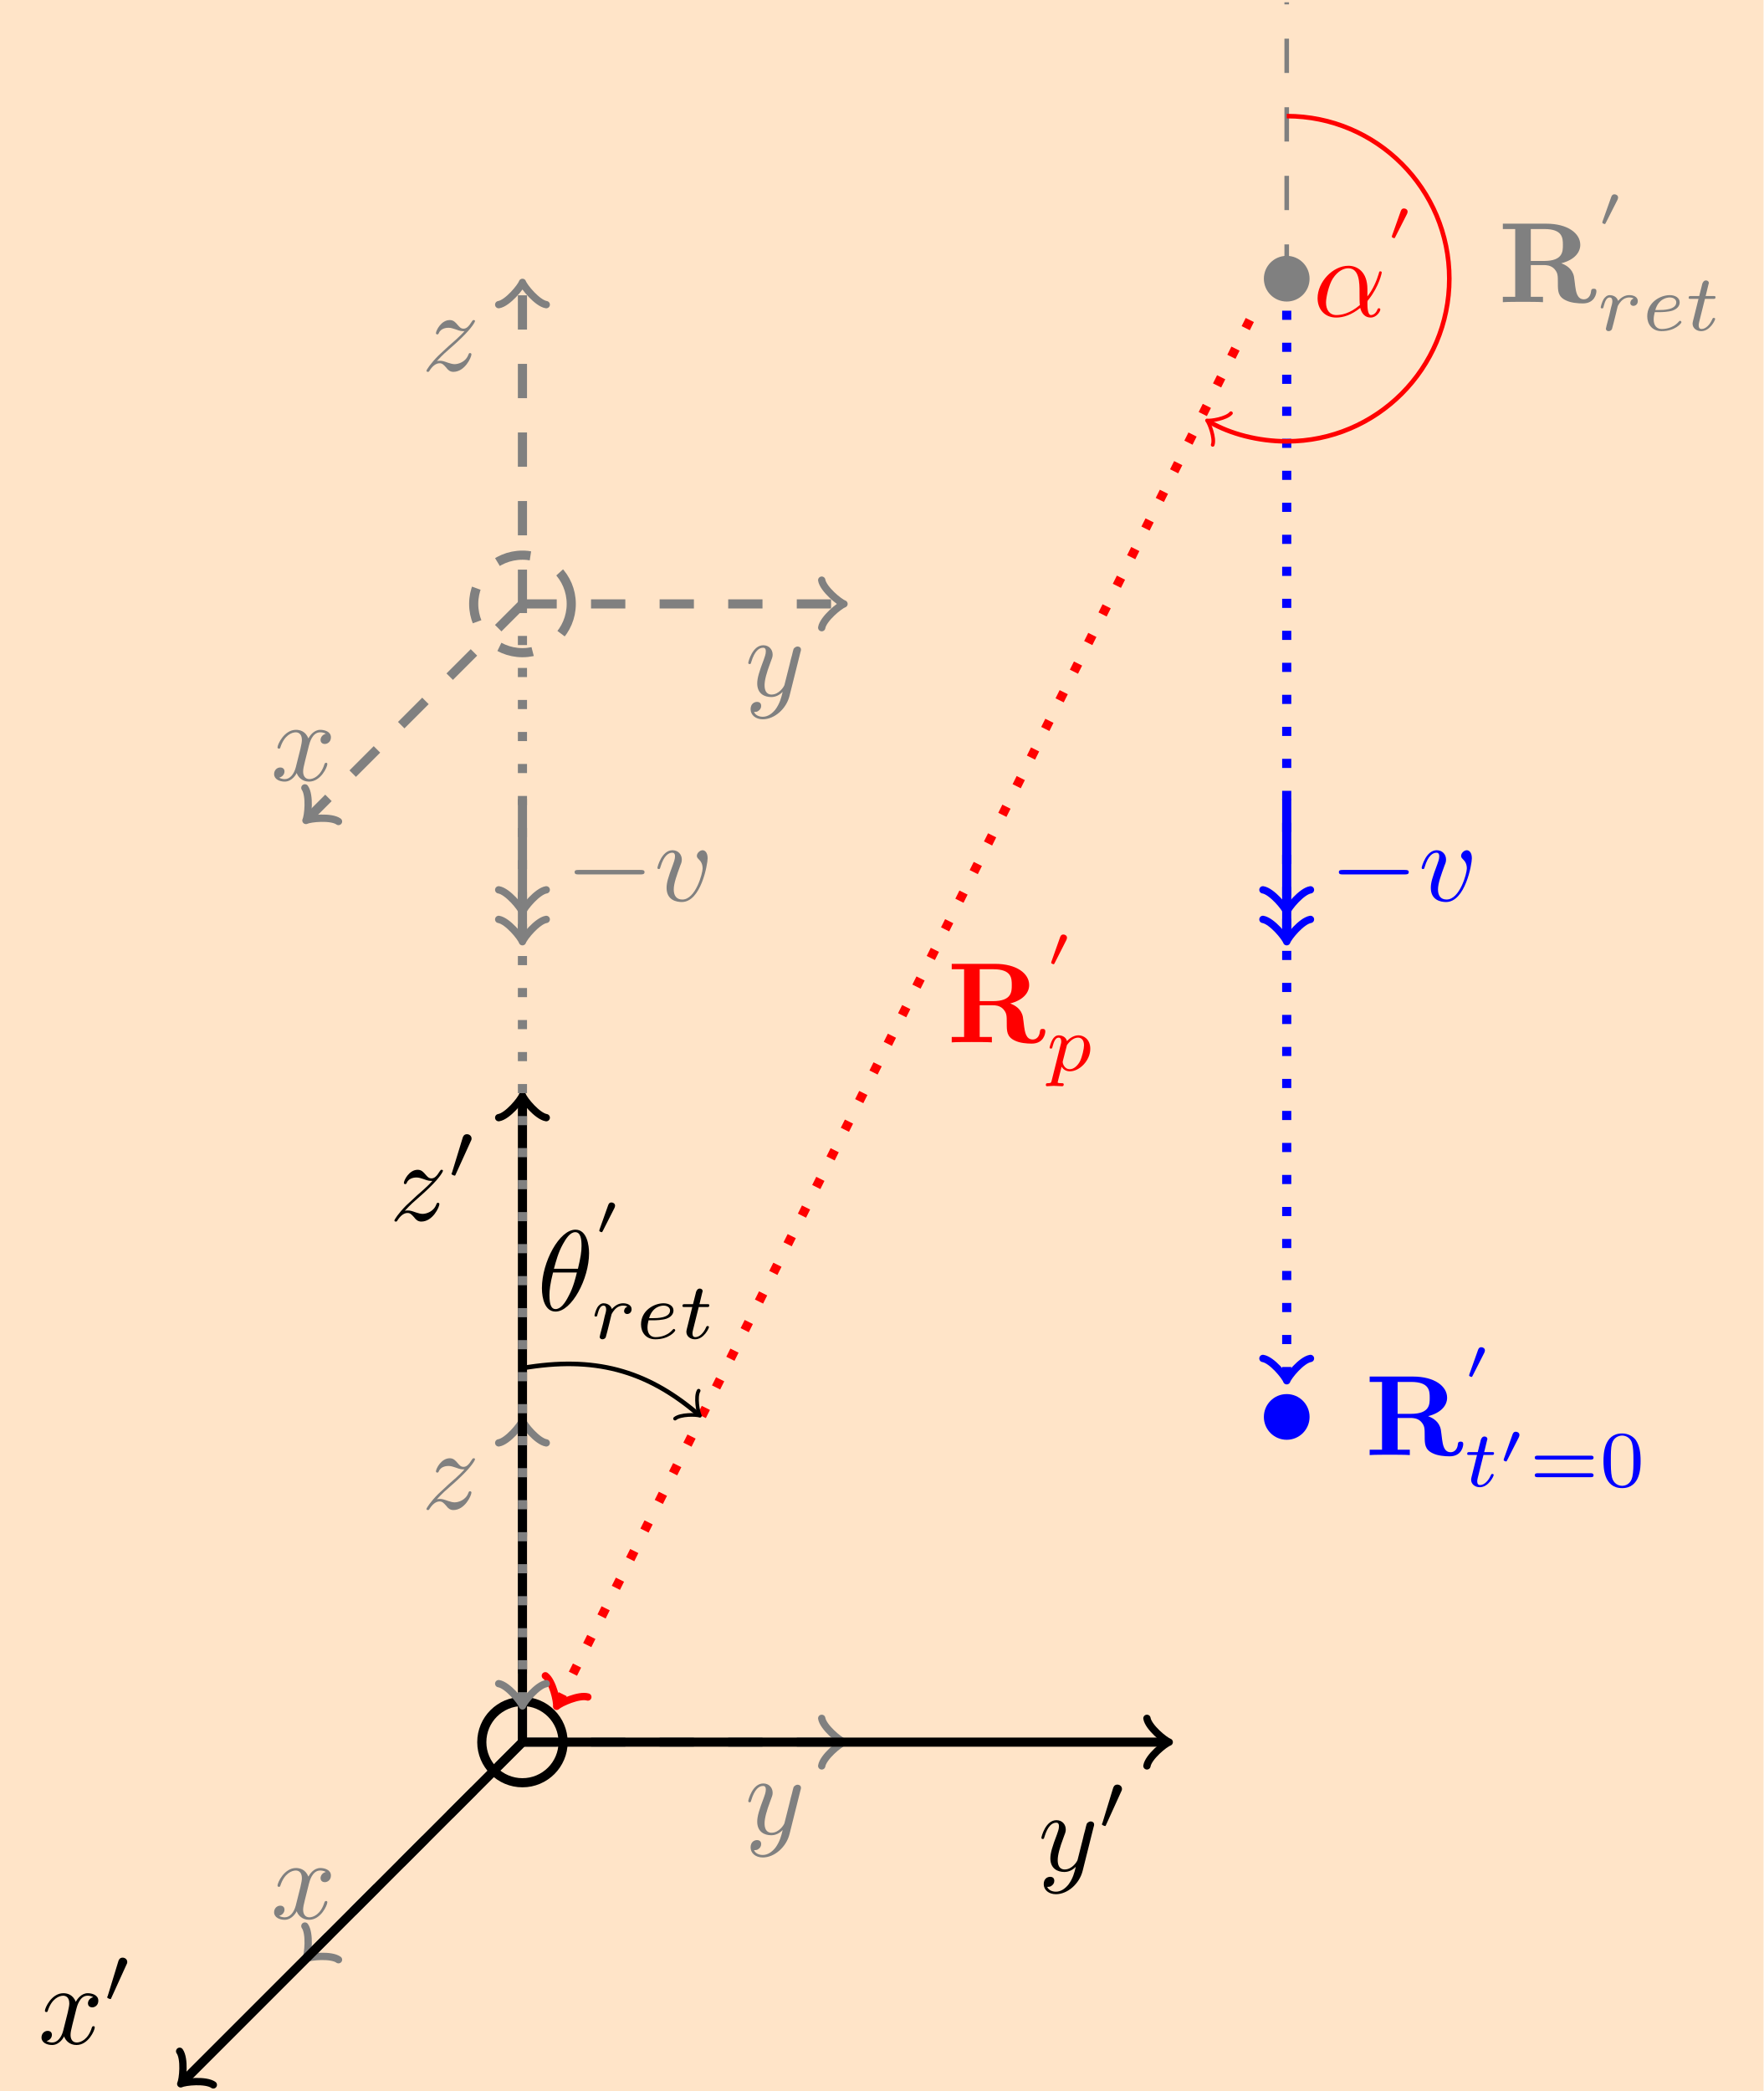
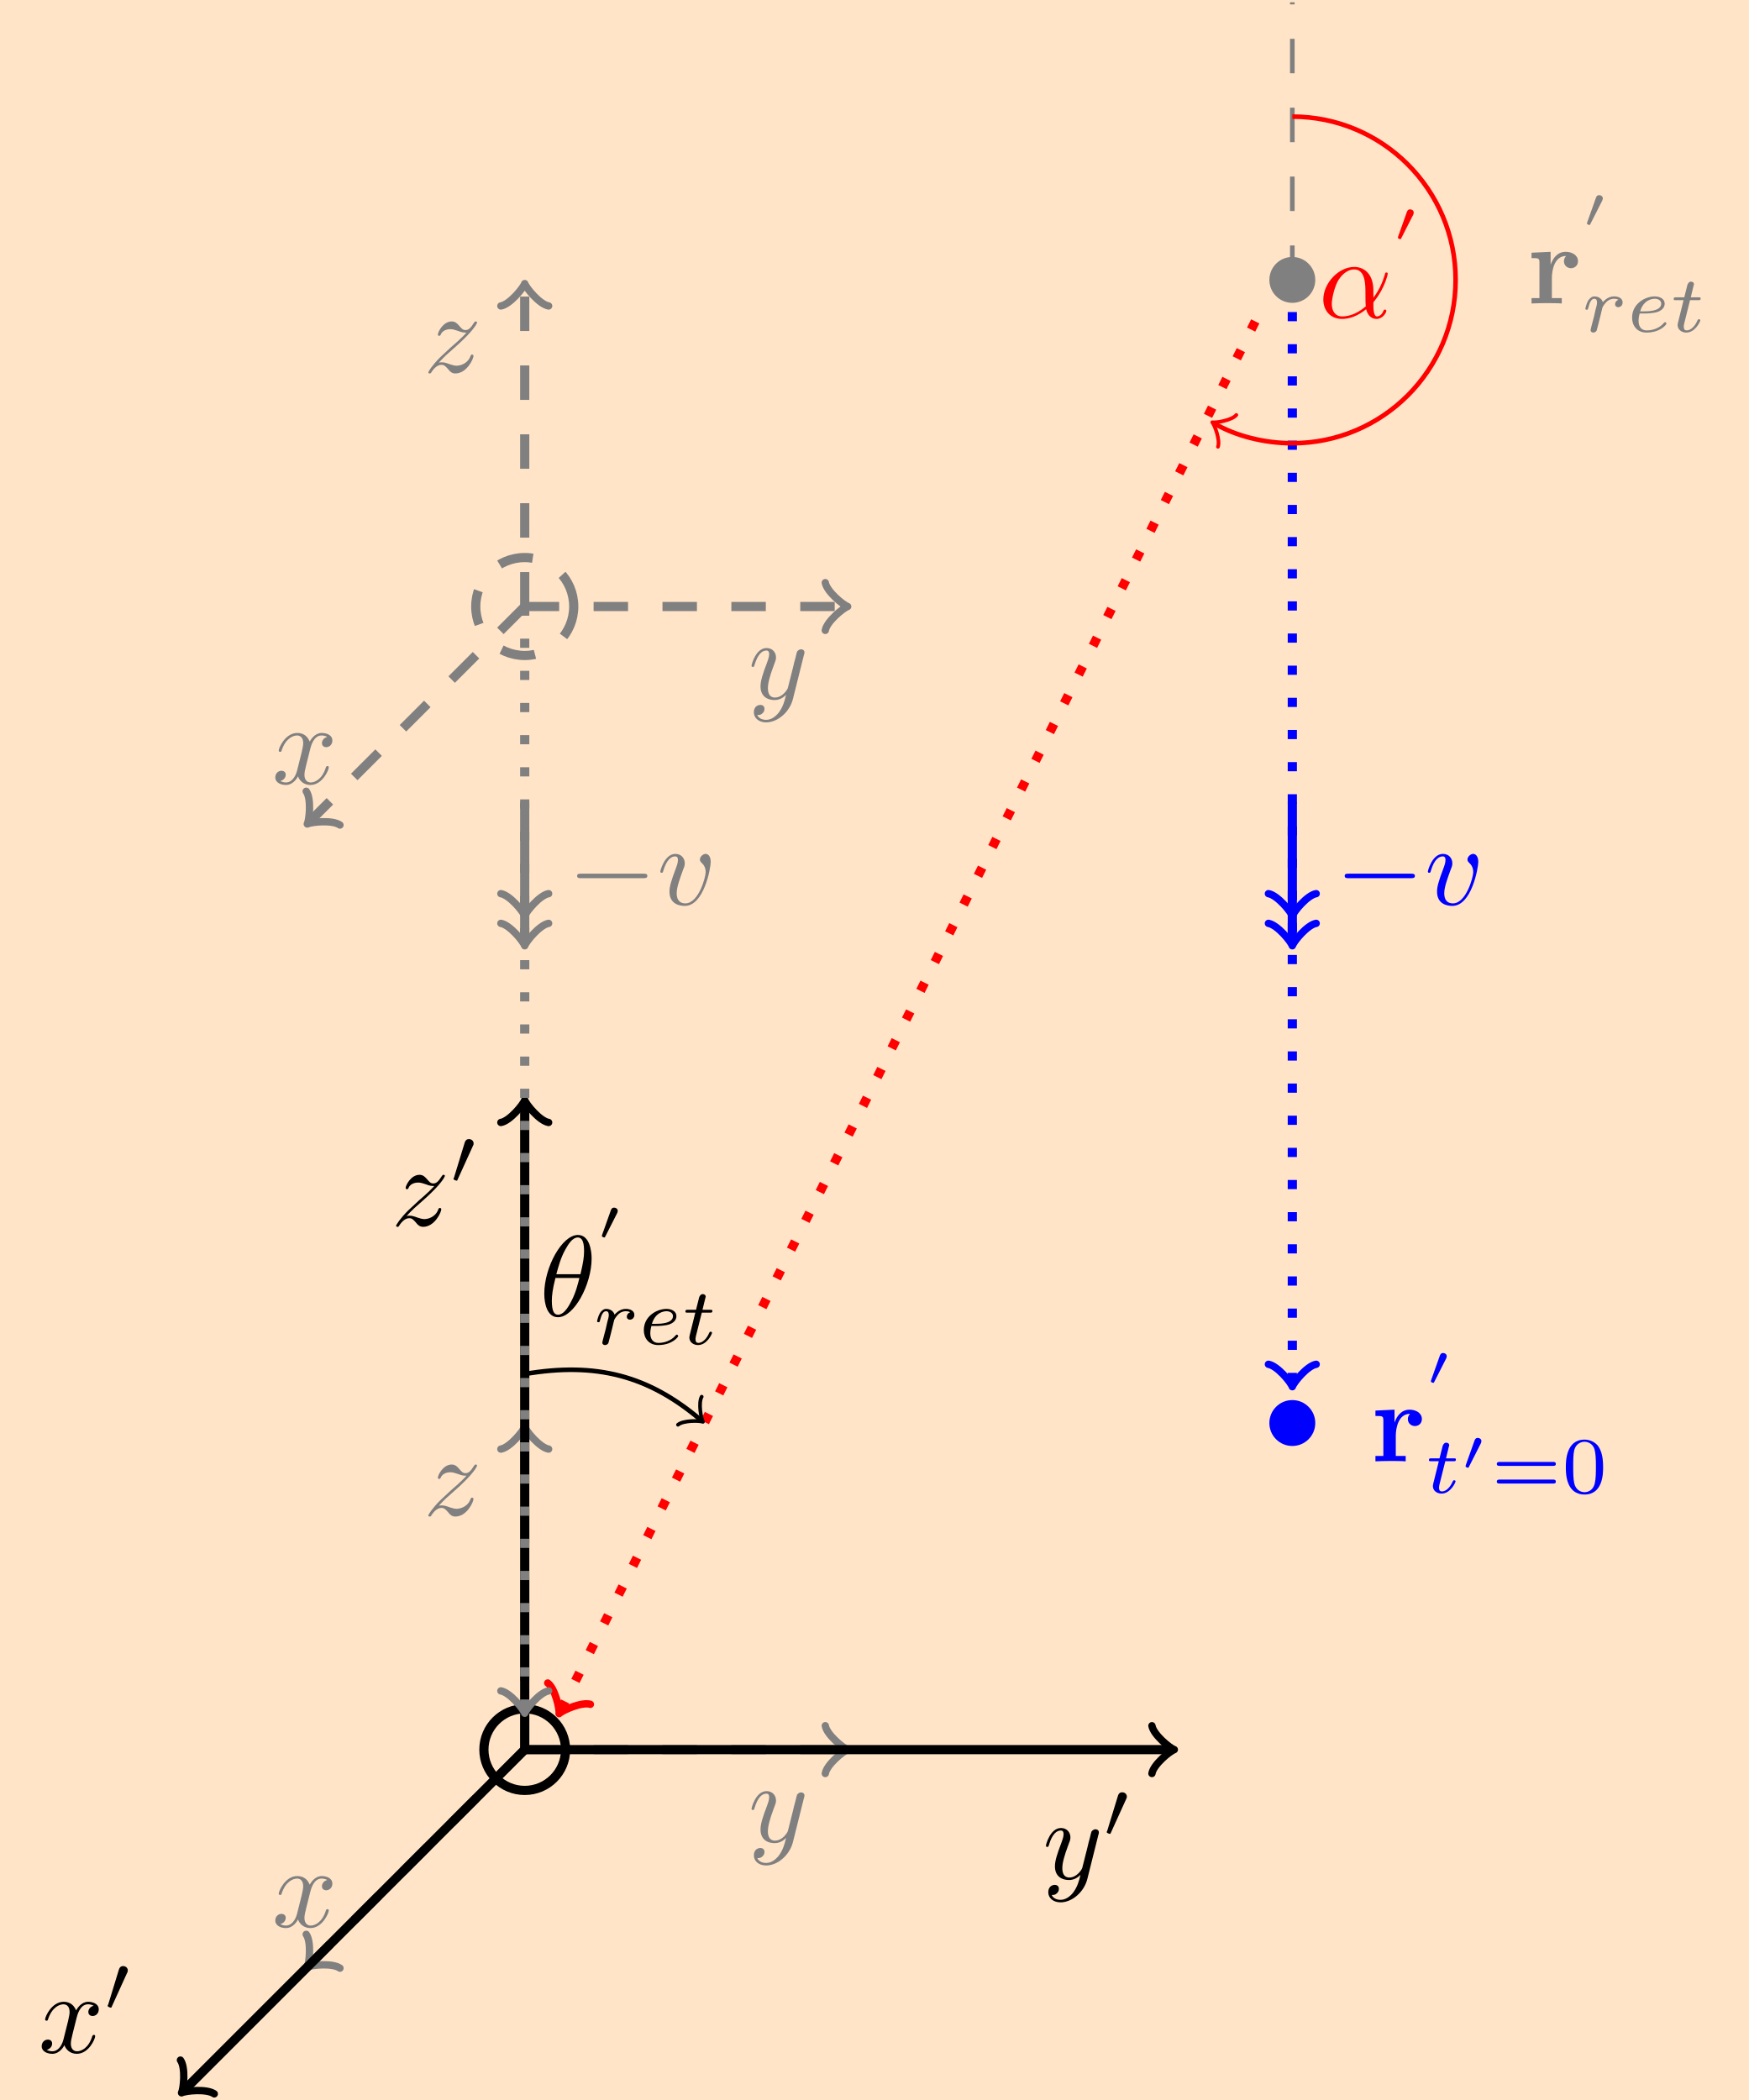
- <svg xmlns="http://www.w3.org/2000/svg" xmlns:xlink="http://www.w3.org/1999/xlink" width="153.718pt" height="182.264pt" viewBox="0 0 153.718 182.264" version="1.1">
+ <svg xmlns="http://www.w3.org/2000/svg" xmlns:xlink="http://www.w3.org/1999/xlink" width="151.781pt" height="182.264pt" viewBox="0 0 151.781 182.264" version="1.1">
  <defs>
    <g>
      <symbol overflow="visible" id="glyph0-0">
        <path style="stroke:none;" d="" />
      </symbol>
      <symbol overflow="visible" id="glyph0-1">
        <path style="stroke:none;" d="M 4.844 -3.797 C 4.891 -3.938 4.891 -3.953 4.891 -4.031 C 4.891 -4.203 4.75 -4.297 4.594 -4.297 C 4.5 -4.297 4.344 -4.234 4.25 -4.094 C 4.234 -4.031 4.141 -3.734 4.109 -3.547 C 4.031 -3.297 3.969 -3.016 3.906 -2.75 L 3.453 -0.953 C 3.422 -0.812 2.984 -0.109 2.328 -0.109 C 1.828 -0.109 1.719 -0.547 1.719 -0.922 C 1.719 -1.375 1.891 -2 2.219 -2.875 C 2.375 -3.281 2.422 -3.391 2.422 -3.594 C 2.422 -4.031 2.109 -4.406 1.609 -4.406 C 0.656 -4.406 0.297 -2.953 0.297 -2.875 C 0.297 -2.766 0.391 -2.766 0.406 -2.766 C 0.516 -2.766 0.516 -2.797 0.562 -2.953 C 0.844 -3.891 1.234 -4.188 1.578 -4.188 C 1.656 -4.188 1.828 -4.188 1.828 -3.875 C 1.828 -3.625 1.719 -3.359 1.656 -3.172 C 1.25 -2.109 1.078 -1.547 1.078 -1.078 C 1.078 -0.188 1.703 0.109 2.297 0.109 C 2.688 0.109 3.016 -0.062 3.297 -0.344 C 3.172 0.172 3.047 0.672 2.656 1.203 C 2.391 1.531 2.016 1.828 1.562 1.828 C 1.422 1.828 0.969 1.797 0.797 1.406 C 0.953 1.406 1.094 1.406 1.219 1.281 C 1.328 1.203 1.422 1.062 1.422 0.875 C 1.422 0.562 1.156 0.531 1.062 0.531 C 0.828 0.531 0.5 0.688 0.5 1.172 C 0.5 1.672 0.938 2.047 1.562 2.047 C 2.578 2.047 3.609 1.141 3.891 0.016 Z M 4.844 -3.797 " />
      </symbol>
      <symbol overflow="visible" id="glyph0-2">
        <path style="stroke:none;" d="M 1.328 -0.828 C 1.859 -1.406 2.156 -1.656 2.516 -1.969 C 2.516 -1.969 3.125 -2.5 3.484 -2.859 C 4.438 -3.781 4.656 -4.266 4.656 -4.312 C 4.656 -4.406 4.562 -4.406 4.547 -4.406 C 4.469 -4.406 4.453 -4.391 4.391 -4.297 C 4.094 -3.812 3.891 -3.656 3.656 -3.656 C 3.406 -3.656 3.297 -3.812 3.141 -3.984 C 2.953 -4.203 2.781 -4.406 2.453 -4.406 C 1.703 -4.406 1.25 -3.484 1.25 -3.266 C 1.25 -3.219 1.281 -3.156 1.359 -3.156 C 1.453 -3.156 1.469 -3.203 1.5 -3.266 C 1.688 -3.734 2.266 -3.734 2.344 -3.734 C 2.547 -3.734 2.734 -3.672 2.969 -3.594 C 3.375 -3.438 3.484 -3.438 3.734 -3.438 C 3.375 -3.016 2.547 -2.297 2.359 -2.141 L 1.453 -1.297 C 0.781 -0.625 0.422 -0.062 0.422 0.016 C 0.422 0.109 0.531 0.109 0.547 0.109 C 0.625 0.109 0.641 0.094 0.703 -0.016 C 0.938 -0.375 1.234 -0.641 1.562 -0.641 C 1.781 -0.641 1.891 -0.547 2.141 -0.266 C 2.297 -0.047 2.484 0.109 2.766 0.109 C 3.766 0.109 4.344 -1.156 4.344 -1.422 C 4.344 -1.469 4.297 -1.531 4.219 -1.531 C 4.125 -1.531 4.109 -1.469 4.078 -1.391 C 3.844 -0.75 3.203 -0.562 2.875 -0.562 C 2.688 -0.562 2.5 -0.625 2.297 -0.688 C 1.953 -0.812 1.797 -0.859 1.594 -0.859 C 1.578 -0.859 1.422 -0.859 1.328 -0.828 Z M 1.328 -0.828 " />
      </symbol>
      <symbol overflow="visible" id="glyph0-3">
        <path style="stroke:none;" d="M 3.328 -3.016 C 3.391 -3.266 3.625 -4.188 4.312 -4.188 C 4.359 -4.188 4.609 -4.188 4.812 -4.062 C 4.531 -4 4.344 -3.766 4.344 -3.516 C 4.344 -3.359 4.453 -3.172 4.719 -3.172 C 4.938 -3.172 5.25 -3.344 5.25 -3.75 C 5.25 -4.266 4.672 -4.406 4.328 -4.406 C 3.75 -4.406 3.406 -3.875 3.281 -3.656 C 3.031 -4.312 2.5 -4.406 2.203 -4.406 C 1.172 -4.406 0.594 -3.125 0.594 -2.875 C 0.594 -2.766 0.703 -2.766 0.719 -2.766 C 0.797 -2.766 0.828 -2.797 0.844 -2.875 C 1.188 -3.938 1.844 -4.188 2.188 -4.188 C 2.375 -4.188 2.719 -4.094 2.719 -3.516 C 2.719 -3.203 2.547 -2.547 2.188 -1.141 C 2.031 -0.531 1.672 -0.109 1.234 -0.109 C 1.172 -0.109 0.953 -0.109 0.734 -0.234 C 0.984 -0.297 1.203 -0.5 1.203 -0.781 C 1.203 -1.047 0.984 -1.125 0.844 -1.125 C 0.531 -1.125 0.297 -0.875 0.297 -0.547 C 0.297 -0.094 0.781 0.109 1.219 0.109 C 1.891 0.109 2.25 -0.594 2.266 -0.641 C 2.391 -0.281 2.75 0.109 3.344 0.109 C 4.375 0.109 4.938 -1.172 4.938 -1.422 C 4.938 -1.531 4.859 -1.531 4.828 -1.531 C 4.734 -1.531 4.719 -1.484 4.688 -1.422 C 4.359 -0.344 3.688 -0.109 3.375 -0.109 C 2.984 -0.109 2.828 -0.422 2.828 -0.766 C 2.828 -0.984 2.875 -1.203 2.984 -1.641 Z M 3.328 -3.016 " />
      </symbol>
      <symbol overflow="visible" id="glyph0-4">
        <path style="stroke:none;" d="M 4.672 -3.703 C 4.672 -4.25 4.406 -4.406 4.234 -4.406 C 3.984 -4.406 3.734 -4.141 3.734 -3.922 C 3.734 -3.797 3.781 -3.734 3.891 -3.625 C 4.109 -3.422 4.234 -3.172 4.234 -2.812 C 4.234 -2.391 3.625 -0.109 2.469 -0.109 C 1.953 -0.109 1.719 -0.453 1.719 -0.984 C 1.719 -1.531 2 -2.266 2.297 -3.094 C 2.375 -3.266 2.422 -3.406 2.422 -3.594 C 2.422 -4.031 2.109 -4.406 1.609 -4.406 C 0.672 -4.406 0.297 -2.953 0.297 -2.875 C 0.297 -2.766 0.391 -2.766 0.406 -2.766 C 0.516 -2.766 0.516 -2.797 0.562 -2.953 C 0.859 -3.953 1.281 -4.188 1.578 -4.188 C 1.656 -4.188 1.828 -4.188 1.828 -3.875 C 1.828 -3.625 1.719 -3.344 1.656 -3.172 C 1.219 -2.016 1.094 -1.562 1.094 -1.125 C 1.094 -0.047 1.969 0.109 2.422 0.109 C 4.094 0.109 4.672 -3.188 4.672 -3.703 Z M 4.672 -3.703 " />
      </symbol>
      <symbol overflow="visible" id="glyph0-5">
        <path style="stroke:none;" d="M 4.75 -2.359 C 4.75 -3.922 3.828 -4.406 3.094 -4.406 C 1.719 -4.406 0.406 -2.984 0.406 -1.578 C 0.406 -0.641 1 0.109 2.031 0.109 C 2.656 0.109 3.375 -0.125 4.125 -0.734 C 4.25 -0.203 4.578 0.109 5.031 0.109 C 5.562 0.109 5.875 -0.438 5.875 -0.594 C 5.875 -0.672 5.812 -0.703 5.75 -0.703 C 5.688 -0.703 5.656 -0.672 5.625 -0.594 C 5.438 -0.109 5.078 -0.109 5.062 -0.109 C 4.75 -0.109 4.75 -0.891 4.75 -1.125 C 4.75 -1.328 4.75 -1.359 4.859 -1.469 C 5.797 -2.656 6 -3.812 6 -3.812 C 6 -3.844 5.984 -3.922 5.875 -3.922 C 5.781 -3.922 5.781 -3.891 5.734 -3.703 C 5.547 -3.078 5.219 -2.328 4.75 -1.734 Z M 4.094 -0.984 C 3.203 -0.219 2.438 -0.109 2.047 -0.109 C 1.453 -0.109 1.141 -0.562 1.141 -1.203 C 1.141 -1.688 1.406 -2.766 1.719 -3.266 C 2.188 -4 2.734 -4.188 3.078 -4.188 C 4.062 -4.188 4.062 -2.875 4.062 -2.109 C 4.062 -1.734 4.062 -1.156 4.094 -0.984 Z M 4.094 -0.984 " />
      </symbol>
      <symbol overflow="visible" id="glyph0-6">
        <path style="stroke:none;" d="M 4.531 -4.984 C 4.531 -5.641 4.359 -7.031 3.344 -7.031 C 1.953 -7.031 0.422 -4.219 0.422 -1.938 C 0.422 -1 0.703 0.109 1.609 0.109 C 3.016 0.109 4.531 -2.75 4.531 -4.984 Z M 1.469 -3.625 C 1.641 -4.25 1.844 -5.047 2.25 -5.766 C 2.516 -6.25 2.875 -6.812 3.328 -6.812 C 3.812 -6.812 3.875 -6.172 3.875 -5.609 C 3.875 -5.109 3.797 -4.609 3.562 -3.625 Z M 3.469 -3.297 C 3.359 -2.844 3.156 -2 2.766 -1.281 C 2.422 -0.594 2.047 -0.109 1.609 -0.109 C 1.281 -0.109 1.078 -0.406 1.078 -1.328 C 1.078 -1.75 1.141 -2.328 1.391 -3.297 Z M 3.469 -3.297 " />
      </symbol>
      <symbol overflow="visible" id="glyph1-0">
        <path style="stroke:none;" d="" />
      </symbol>
      <symbol overflow="visible" id="glyph1-1">
        <path style="stroke:none;" d="M 2.016 -3.297 C 2.078 -3.406 2.078 -3.469 2.078 -3.516 C 2.078 -3.734 1.891 -3.891 1.672 -3.891 C 1.406 -3.891 1.328 -3.672 1.297 -3.562 L 0.375 -0.547 C 0.359 -0.531 0.328 -0.453 0.328 -0.438 C 0.328 -0.359 0.547 -0.281 0.609 -0.281 C 0.656 -0.281 0.656 -0.297 0.703 -0.406 Z M 2.016 -3.297 " />
      </symbol>
      <symbol overflow="visible" id="glyph2-0">
        <path style="stroke:none;" d="" />
      </symbol>
      <symbol overflow="visible" id="glyph2-1">
-         <path style="stroke:none;" d="M 2.828 -3.594 L 2.828 -6.375 L 4 -6.375 C 5.609 -6.375 5.625 -5.594 5.625 -4.984 C 5.625 -4.422 5.625 -3.594 3.984 -3.594 Z M 5.484 -3.391 C 6.641 -3.688 7.141 -4.344 7.141 -5 C 7.141 -6 6.047 -6.844 4.172 -6.844 L 0.391 -6.844 L 0.391 -6.375 L 1.469 -6.375 L 1.469 -0.469 L 0.391 -0.469 L 0.391 0 C 0.75 -0.031 1.719 -0.031 2.141 -0.031 C 2.562 -0.031 3.531 -0.031 3.891 0 L 3.891 -0.469 L 2.828 -0.469 L 2.828 -3.234 L 3.984 -3.234 C 4.125 -3.234 4.562 -3.234 4.875 -2.906 C 5.188 -2.547 5.188 -2.359 5.188 -1.641 C 5.188 -0.984 5.188 -0.484 5.891 -0.156 C 6.328 0.062 6.953 0.109 7.359 0.109 C 8.422 0.109 8.547 -0.781 8.547 -0.953 C 8.547 -1.172 8.406 -1.172 8.312 -1.172 C 8.109 -1.172 8.094 -1.062 8.078 -0.938 C 8.031 -0.469 7.75 -0.25 7.453 -0.25 C 6.844 -0.25 6.766 -0.953 6.703 -1.375 C 6.688 -1.484 6.609 -2.172 6.594 -2.219 C 6.453 -2.922 5.906 -3.234 5.484 -3.391 Z M 5.484 -3.391 " />
+         <path style="stroke:none;" d="M 2.031 -3.359 L 2.031 -4.484 L 0.375 -4.406 L 0.375 -3.938 C 0.984 -3.938 1.062 -3.938 1.062 -3.547 L 1.062 -0.469 L 0.375 -0.469 L 0.375 0 C 0.719 -0.016 1.172 -0.031 1.625 -0.031 C 2 -0.031 2.641 -0.031 3 0 L 3 -0.469 L 2.141 -0.469 L 2.141 -2.219 C 2.141 -2.906 2.375 -4.125 3.375 -4.125 C 3.375 -4.109 3.188 -3.953 3.188 -3.672 C 3.188 -3.266 3.516 -3.062 3.797 -3.062 C 4.094 -3.062 4.406 -3.266 4.406 -3.672 C 4.406 -4.203 3.875 -4.484 3.344 -4.484 C 2.656 -4.484 2.25 -3.984 2.031 -3.359 Z M 2.031 -3.359 " />
      </symbol>
      <symbol overflow="visible" id="glyph3-0">
        <path style="stroke:none;" d="" />
      </symbol>
      <symbol overflow="visible" id="glyph3-1">
        <path style="stroke:none;" d="M 1.797 -2.312 C 1.797 -2.328 1.844 -2.422 1.844 -2.5 C 1.844 -2.672 1.688 -2.781 1.531 -2.781 C 1.328 -2.781 1.281 -2.625 1.25 -2.562 L 0.484 -0.406 C 0.469 -0.344 0.469 -0.328 0.469 -0.312 C 0.469 -0.234 0.672 -0.188 0.672 -0.188 C 0.719 -0.188 0.734 -0.219 0.766 -0.281 Z M 1.797 -2.312 " />
      </symbol>
      <symbol overflow="visible" id="glyph4-0">
        <path style="stroke:none;" d="" />
      </symbol>
      <symbol overflow="visible" id="glyph4-1">
-         <path style="stroke:none;" d="M 0.516 0.844 C 0.469 1.047 0.453 1.094 0.188 1.094 C 0.094 1.094 0 1.094 0 1.25 C 0 1.328 0.062 1.359 0.094 1.359 C 0.266 1.359 0.5 1.328 0.688 1.328 C 0.922 1.328 1.188 1.359 1.422 1.359 C 1.484 1.359 1.562 1.328 1.562 1.203 C 1.562 1.094 1.469 1.094 1.375 1.094 C 1.219 1.094 1.031 1.094 1.031 1.016 C 1.031 0.984 1.094 0.797 1.109 0.703 C 1.203 0.328 1.297 -0.047 1.375 -0.344 C 1.453 -0.203 1.672 0.062 2.094 0.062 C 2.938 0.062 3.875 -0.875 3.875 -1.906 C 3.875 -2.719 3.312 -3.078 2.844 -3.078 C 2.406 -3.078 2.031 -2.781 1.844 -2.578 C 1.734 -2.984 1.344 -3.078 1.125 -3.078 C 0.859 -3.078 0.688 -2.891 0.578 -2.703 C 0.438 -2.469 0.328 -2.047 0.328 -2 C 0.328 -1.922 0.422 -1.922 0.453 -1.922 C 0.547 -1.922 0.547 -1.938 0.594 -2.125 C 0.703 -2.531 0.844 -2.875 1.109 -2.875 C 1.297 -2.875 1.344 -2.719 1.344 -2.531 C 1.344 -2.453 1.328 -2.375 1.312 -2.328 Z M 1.844 -2.234 C 2.25 -2.781 2.594 -2.875 2.812 -2.875 C 3.094 -2.875 3.328 -2.672 3.328 -2.203 C 3.328 -1.922 3.172 -1.203 2.969 -0.797 C 2.781 -0.453 2.453 -0.125 2.094 -0.125 C 1.594 -0.125 1.469 -0.656 1.469 -0.734 C 1.469 -0.766 1.484 -0.812 1.484 -0.844 Z M 1.844 -2.234 " />
+         <path style="stroke:none;" d="M 1.719 -2.75 L 2.422 -2.75 C 2.562 -2.75 2.641 -2.75 2.641 -2.906 C 2.641 -3 2.562 -3 2.438 -3 L 1.781 -3 L 2.031 -4.031 C 2.047 -4.062 2.062 -4.109 2.062 -4.125 C 2.062 -4.266 1.953 -4.359 1.812 -4.359 C 1.641 -4.359 1.547 -4.234 1.484 -4.062 C 1.438 -3.875 1.531 -4.219 1.219 -3 L 0.516 -3 C 0.391 -3 0.297 -3 0.297 -2.844 C 0.297 -2.75 0.375 -2.75 0.5 -2.75 L 1.156 -2.75 L 0.75 -1.109 C 0.703 -0.938 0.641 -0.688 0.641 -0.594 C 0.641 -0.188 1 0.062 1.391 0.062 C 2.172 0.062 2.609 -0.906 2.609 -1 C 2.609 -1.094 2.516 -1.094 2.5 -1.094 C 2.406 -1.094 2.406 -1.078 2.344 -0.953 C 2.156 -0.516 1.797 -0.125 1.422 -0.125 C 1.266 -0.125 1.172 -0.219 1.172 -0.469 C 1.172 -0.531 1.203 -0.688 1.219 -0.75 Z M 1.719 -2.75 " />
      </symbol>
      <symbol overflow="visible" id="glyph4-2">
-         <path style="stroke:none;" d="M 1.719 -2.75 L 2.422 -2.75 C 2.562 -2.75 2.641 -2.75 2.641 -2.906 C 2.641 -3 2.562 -3 2.438 -3 L 1.781 -3 L 2.031 -4.031 C 2.047 -4.062 2.062 -4.109 2.062 -4.125 C 2.062 -4.266 1.953 -4.359 1.812 -4.359 C 1.641 -4.359 1.547 -4.234 1.484 -4.062 C 1.438 -3.875 1.531 -4.219 1.219 -3 L 0.516 -3 C 0.391 -3 0.297 -3 0.297 -2.844 C 0.297 -2.75 0.375 -2.75 0.5 -2.75 L 1.156 -2.75 L 0.75 -1.109 C 0.703 -0.938 0.641 -0.688 0.641 -0.594 C 0.641 -0.188 1 0.062 1.391 0.062 C 2.172 0.062 2.609 -0.906 2.609 -1 C 2.609 -1.094 2.516 -1.094 2.5 -1.094 C 2.406 -1.094 2.406 -1.078 2.344 -0.953 C 2.156 -0.516 1.797 -0.125 1.422 -0.125 C 1.266 -0.125 1.172 -0.219 1.172 -0.469 C 1.172 -0.531 1.203 -0.688 1.219 -0.75 Z M 1.719 -2.75 " />
+         <path style="stroke:none;" d="M 1.641 -1.406 C 1.641 -1.453 1.812 -2.078 1.812 -2.109 C 1.828 -2.172 2.031 -2.516 2.266 -2.688 C 2.328 -2.734 2.516 -2.875 2.828 -2.875 C 2.891 -2.875 3.062 -2.875 3.203 -2.781 C 2.984 -2.719 2.906 -2.516 2.906 -2.391 C 2.906 -2.25 3.016 -2.141 3.172 -2.141 C 3.344 -2.141 3.562 -2.266 3.562 -2.562 C 3.562 -2.922 3.188 -3.078 2.828 -3.078 C 2.469 -3.078 2.156 -2.922 1.844 -2.578 C 1.719 -3 1.297 -3.078 1.125 -3.078 C 0.875 -3.078 0.703 -2.906 0.578 -2.719 C 0.422 -2.453 0.328 -2.047 0.328 -2 C 0.328 -1.922 0.422 -1.922 0.453 -1.922 C 0.547 -1.922 0.547 -1.938 0.594 -2.125 C 0.703 -2.547 0.844 -2.875 1.109 -2.875 C 1.297 -2.875 1.344 -2.719 1.344 -2.531 C 1.344 -2.406 1.281 -2.141 1.219 -1.953 C 1.172 -1.766 1.109 -1.484 1.078 -1.328 L 0.844 -0.438 C 0.828 -0.344 0.781 -0.172 0.781 -0.156 C 0.781 0 0.906 0.062 1.016 0.062 C 1.125 0.062 1.266 0 1.312 -0.125 C 1.328 -0.172 1.406 -0.484 1.453 -0.656 Z M 1.641 -1.406 " />
      </symbol>
      <symbol overflow="visible" id="glyph4-3">
-         <path style="stroke:none;" d="M 1.641 -1.406 C 1.641 -1.453 1.812 -2.078 1.812 -2.109 C 1.828 -2.172 2.031 -2.516 2.266 -2.688 C 2.328 -2.734 2.516 -2.875 2.828 -2.875 C 2.891 -2.875 3.062 -2.875 3.203 -2.781 C 2.984 -2.719 2.906 -2.516 2.906 -2.391 C 2.906 -2.25 3.016 -2.141 3.172 -2.141 C 3.344 -2.141 3.562 -2.266 3.562 -2.562 C 3.562 -2.922 3.188 -3.078 2.828 -3.078 C 2.469 -3.078 2.156 -2.922 1.844 -2.578 C 1.719 -3 1.297 -3.078 1.125 -3.078 C 0.875 -3.078 0.703 -2.906 0.578 -2.719 C 0.422 -2.453 0.328 -2.047 0.328 -2 C 0.328 -1.922 0.422 -1.922 0.453 -1.922 C 0.547 -1.922 0.547 -1.938 0.594 -2.125 C 0.703 -2.547 0.844 -2.875 1.109 -2.875 C 1.297 -2.875 1.344 -2.719 1.344 -2.531 C 1.344 -2.406 1.281 -2.141 1.219 -1.953 C 1.172 -1.766 1.109 -1.484 1.078 -1.328 L 0.844 -0.438 C 0.828 -0.344 0.781 -0.172 0.781 -0.156 C 0.781 0 0.906 0.062 1.016 0.062 C 1.125 0.062 1.266 0 1.312 -0.125 C 1.328 -0.172 1.406 -0.484 1.453 -0.656 Z M 1.641 -1.406 " />
-       </symbol>
-       <symbol overflow="visible" id="glyph4-4">
        <path style="stroke:none;" d="M 1.562 -1.594 C 1.75 -1.594 2.312 -1.609 2.688 -1.734 C 3.203 -1.922 3.297 -2.25 3.297 -2.453 C 3.297 -2.844 2.906 -3.078 2.438 -3.078 C 1.594 -3.078 0.469 -2.438 0.469 -1.234 C 0.469 -0.531 0.906 0.062 1.719 0.062 C 2.906 0.062 3.453 -0.625 3.453 -0.719 C 3.453 -0.766 3.391 -0.844 3.328 -0.844 C 3.297 -0.844 3.281 -0.828 3.219 -0.766 C 2.672 -0.125 1.859 -0.125 1.734 -0.125 C 1.312 -0.125 1.031 -0.406 1.031 -0.969 C 1.031 -1.062 1.031 -1.203 1.125 -1.594 Z M 1.172 -1.781 C 1.469 -2.797 2.234 -2.875 2.438 -2.875 C 2.734 -2.875 3 -2.719 3 -2.453 C 3 -1.781 1.812 -1.781 1.516 -1.781 Z M 1.172 -1.781 " />
      </symbol>
      <symbol overflow="visible" id="glyph5-0">
        <path style="stroke:none;" d="" />
      </symbol>
      <symbol overflow="visible" id="glyph5-1">
        <path style="stroke:none;" d="M 5.359 -2.344 C 5.453 -2.344 5.609 -2.344 5.609 -2.516 C 5.609 -2.688 5.453 -2.688 5.359 -2.688 L 0.75 -2.688 C 0.656 -2.688 0.484 -2.688 0.484 -2.516 C 0.484 -2.344 0.641 -2.344 0.75 -2.344 Z M 5.359 -0.812 C 5.453 -0.812 5.609 -0.812 5.609 -0.969 C 5.609 -1.156 5.453 -1.156 5.359 -1.156 L 0.75 -1.156 C 0.641 -1.156 0.484 -1.156 0.484 -0.969 C 0.484 -0.812 0.656 -0.812 0.75 -0.812 Z M 5.359 -0.812 " />
      </symbol>
      <symbol overflow="visible" id="glyph5-2">
        <path style="stroke:none;" d="M 3.594 -2.219 C 3.594 -2.984 3.5 -3.547 3.188 -4.031 C 2.969 -4.344 2.531 -4.625 1.984 -4.625 C 0.359 -4.625 0.359 -2.719 0.359 -2.219 C 0.359 -1.719 0.359 0.141 1.984 0.141 C 3.594 0.141 3.594 -1.719 3.594 -2.219 Z M 1.984 -0.062 C 1.656 -0.062 1.234 -0.25 1.094 -0.812 C 1 -1.219 1 -1.797 1 -2.312 C 1 -2.828 1 -3.359 1.094 -3.734 C 1.25 -4.281 1.688 -4.438 1.984 -4.438 C 2.359 -4.438 2.719 -4.203 2.844 -3.797 C 2.953 -3.422 2.969 -2.922 2.969 -2.312 C 2.969 -1.797 2.969 -1.281 2.875 -0.844 C 2.734 -0.203 2.266 -0.062 1.984 -0.062 Z M 1.984 -0.062 " />
      </symbol>
      <symbol overflow="visible" id="glyph6-0">
        <path style="stroke:none;" d="" />
      </symbol>
      <symbol overflow="visible" id="glyph6-1">
        <path style="stroke:none;" d="M 6.562 -2.297 C 6.734 -2.297 6.922 -2.297 6.922 -2.5 C 6.922 -2.688 6.734 -2.688 6.562 -2.688 L 1.172 -2.688 C 1 -2.688 0.828 -2.688 0.828 -2.5 C 0.828 -2.297 1 -2.297 1.172 -2.297 Z M 6.562 -2.297 " />
      </symbol>
    </g>
    <clipPath id="clip1">
      <path d="M 4 140 L 57 140 L 57 182.266 L 4 182.266 Z M 4 140 " />
    </clipPath>
    <clipPath id="clip2">
      <path d="M 15 178 L 19 178 L 19 182.266 L 15 182.266 Z M 15 178 " />
    </clipPath>
  </defs>
  <g id="surface1">
-     <path style=" stroke:none;fill-rule:nonzero;fill:rgb(100%,89.412%,78.432%);fill-opacity:1;" d="M 0 182.266 L 153.719 182.266 L 153.719 0 L 0 0 Z M 0 182.266 " />
+     <path style=" stroke:none;fill-rule:nonzero;fill:rgb(100%,89.412%,78.432%);fill-opacity:1;" d="M 0 182.266 L 151.781 182.266 L 151.781 0 L 0 0 Z M 0 182.266 " />
    <path style="fill:none;stroke-width:0.797;stroke-linecap:butt;stroke-linejoin:miter;stroke:rgb(0%,0%,0%);stroke-opacity:1;stroke-miterlimit:10;" d="M 3.542 -0.001 C 3.542 1.956 1.956 3.542 -0.001 3.542 C -1.958 3.542 -3.544 1.956 -3.544 -0.001 C -3.544 -1.955 -1.958 -3.541 -0.001 -3.541 C 1.956 -3.541 3.542 -1.955 3.542 -0.001 Z M 3.542 -0.001 " transform="matrix(1,0,0,-1,45.54,151.854)" />
    <path style="fill:none;stroke-width:0.797;stroke-linecap:butt;stroke-linejoin:miter;stroke:rgb(50%,50%,50%);stroke-opacity:1;stroke-dasharray:2.989,2.989;stroke-miterlimit:10;" d="M 4.253 99.213 C 4.253 101.561 2.347 103.463 -0.001 103.463 C -2.349 103.463 -4.251 101.561 -4.251 99.213 C -4.251 96.866 -2.349 94.963 -0.001 94.963 C 2.347 94.963 4.253 96.866 4.253 99.213 Z M 4.253 99.213 " transform="matrix(1,0,0,-1,45.54,151.854)" />
    <path style="fill:none;stroke-width:0.797;stroke-linecap:butt;stroke-linejoin:miter;stroke:rgb(0%,0%,100%);stroke-opacity:1;stroke-dasharray:0.797,1.993;stroke-miterlimit:10;" d="M 66.616 127.561 L 66.616 31.889 " transform="matrix(1,0,0,-1,45.54,151.854)" />
    <path style="fill:none;stroke-width:0.638;stroke-linecap:round;stroke-linejoin:round;stroke:rgb(0%,0%,100%);stroke-opacity:1;stroke-miterlimit:10;" d="M -1.555 2.071 C -1.426 1.294 -0 0.13 0.39 0.001 C -0 -0.128 -1.426 -1.296 -1.555 -2.073 " transform="matrix(0,1,1,0,112.1551,119.965)" />
    <path style="fill:none;stroke-width:0.797;stroke-linecap:butt;stroke-linejoin:miter;stroke:rgb(50%,50%,50%);stroke-opacity:1;stroke-dasharray:2.989,2.989;stroke-miterlimit:10;" d="M -0.001 99.213 L 27.64 99.213 " transform="matrix(1,0,0,-1,45.54,151.854)" />
    <path style="fill:none;stroke-width:0.638;stroke-linecap:round;stroke-linejoin:round;stroke:rgb(50%,50%,50%);stroke-opacity:1;stroke-miterlimit:10;" d="M -1.554 2.07 C -1.425 1.297 0.001 0.129 0.387 0 C 0.001 -0.129 -1.425 -1.297 -1.554 -2.07 " transform="matrix(1,0,0,-1,73.17899,52.64065)" />
    <g style="fill:rgb(50%,50%,50%);fill-opacity:1;">
      <use xlink:href="#glyph0-1" x="64.925" y="60.65" />
    </g>
    <path style="fill:none;stroke-width:0.797;stroke-linecap:butt;stroke-linejoin:miter;stroke:rgb(50%,50%,50%);stroke-opacity:1;stroke-dasharray:2.989,2.989;stroke-miterlimit:10;" d="M -0.001 99.213 L -0.001 126.854 " transform="matrix(1,0,0,-1,45.54,151.854)" />
    <path style="fill:none;stroke-width:0.638;stroke-linecap:round;stroke-linejoin:round;stroke:rgb(50%,50%,50%);stroke-opacity:1;stroke-miterlimit:10;" d="M -1.553 2.071 C -1.424 1.294 0.002 0.13 0.388 0.001 C 0.002 -0.128 -1.424 -1.296 -1.553 -2.073 " transform="matrix(0,-1,-1,0,45.54,25.00164)" />
    <g style="fill:rgb(50%,50%,50%);fill-opacity:1;">
      <use xlink:href="#glyph0-2" x="36.75" y="32.304" />
    </g>
    <path style="fill:none;stroke-width:0.797;stroke-linecap:butt;stroke-linejoin:miter;stroke:rgb(50%,50%,50%);stroke-opacity:1;stroke-dasharray:2.989,2.989;stroke-miterlimit:10;" d="M -0.001 99.213 L -18.599 80.616 " transform="matrix(1,0,0,-1,45.54,151.854)" />
    <path style="fill:none;stroke-width:0.638;stroke-linecap:round;stroke-linejoin:round;stroke:rgb(50%,50%,50%);stroke-opacity:1;stroke-miterlimit:10;" d="M -1.553 2.071 C -1.423 1.295 0.002 0.129 0.389 0.002 C -0.001 -0.128 -1.423 -1.296 -1.553 -2.072 " transform="matrix(-0.7071,0.7071,0.7071,0.7071,26.94149,71.23916)" />
    <g style="fill:rgb(50%,50%,50%);fill-opacity:1;">
      <use xlink:href="#glyph0-3" x="23.595" y="68.021" />
    </g>
    <path style="fill:none;stroke-width:0.797;stroke-linecap:butt;stroke-linejoin:miter;stroke:rgb(50%,50%,50%);stroke-opacity:1;stroke-dasharray:2.989,2.989;stroke-miterlimit:10;" d="M -0.001 -0.001 L 27.64 -0.001 " transform="matrix(1,0,0,-1,45.54,151.854)" />
    <path style="fill:none;stroke-width:0.638;stroke-linecap:round;stroke-linejoin:round;stroke:rgb(50%,50%,50%);stroke-opacity:1;stroke-miterlimit:10;" d="M -1.554 2.073 C -1.425 1.295 0.001 0.131 0.387 -0.001 C 0.001 -0.13 -1.425 -1.294 -1.554 -2.072 " transform="matrix(1,0,0,-1,73.17899,151.854)" />
    <g style="fill:rgb(50%,50%,50%);fill-opacity:1;">
      <use xlink:href="#glyph0-1" x="64.925" y="159.862" />
    </g>
    <path style="fill:none;stroke-width:0.797;stroke-linecap:butt;stroke-linejoin:miter;stroke:rgb(50%,50%,50%);stroke-opacity:1;stroke-dasharray:2.989,2.989;stroke-miterlimit:10;" d="M -0.001 -0.001 L -0.001 27.639 " transform="matrix(1,0,0,-1,45.54,151.854)" />
    <path style="fill:none;stroke-width:0.638;stroke-linecap:round;stroke-linejoin:round;stroke:rgb(50%,50%,50%);stroke-opacity:1;stroke-miterlimit:10;" d="M -1.555 2.071 C -1.426 1.294 0 0.13 0.387 0.001 C 0 -0.128 -1.426 -1.296 -1.555 -2.073 " transform="matrix(0,-1,-1,0,45.54,124.215)" />
    <g style="fill:rgb(50%,50%,50%);fill-opacity:1;">
      <use xlink:href="#glyph0-2" x="36.75" y="131.516" />
    </g>
    <path style="fill:none;stroke-width:0.797;stroke-linecap:butt;stroke-linejoin:miter;stroke:rgb(50%,50%,50%);stroke-opacity:1;stroke-dasharray:2.989,2.989;stroke-miterlimit:10;" d="M -0.001 -0.001 L -18.599 -18.599 " transform="matrix(1,0,0,-1,45.54,151.854)" />
    <path style="fill:none;stroke-width:0.638;stroke-linecap:round;stroke-linejoin:round;stroke:rgb(50%,50%,50%);stroke-opacity:1;stroke-miterlimit:10;" d="M -1.552 2.072 C -1.425 1.293 0 0.127 0.387 0 C -0.002 -0.129 -1.422 -1.295 -1.555 -2.074 " transform="matrix(-0.7071,0.7071,0.7071,0.7071,26.94149,170.4525)" />
    <g style="fill:rgb(50%,50%,50%);fill-opacity:1;">
      <use xlink:href="#glyph0-3" x="23.595" y="167.233" />
    </g>
    <path style="fill:none;stroke-width:0.797;stroke-linecap:butt;stroke-linejoin:miter;stroke:rgb(0%,0%,0%);stroke-opacity:1;stroke-miterlimit:10;" d="M -0.001 -0.001 L 55.983 -0.001 " transform="matrix(1,0,0,-1,45.54,151.854)" />
    <path style="fill:none;stroke-width:0.638;stroke-linecap:round;stroke-linejoin:round;stroke:rgb(0%,0%,0%);stroke-opacity:1;stroke-miterlimit:10;" d="M -1.553 2.073 C -1.424 1.295 -0.002 0.131 0.389 -0.001 C -0.002 -0.13 -1.424 -1.294 -1.553 -2.072 " transform="matrix(1,0,0,-1,101.5254,151.854)" />
    <g style="fill:rgb(0%,0%,0%);fill-opacity:1;">
      <use xlink:href="#glyph0-1" x="90.476" y="163.063" />
    </g>
    <g style="fill:rgb(0%,0%,0%);fill-opacity:1;">
      <use xlink:href="#glyph1-1" x="95.718" y="159.447" />
    </g>
    <path style="fill:none;stroke-width:0.797;stroke-linecap:butt;stroke-linejoin:miter;stroke:rgb(0%,0%,0%);stroke-opacity:1;stroke-miterlimit:10;" d="M -0.001 -0.001 L -0.001 55.987 " transform="matrix(1,0,0,-1,45.54,151.854)" />
    <path style="fill:none;stroke-width:0.638;stroke-linecap:round;stroke-linejoin:round;stroke:rgb(0%,0%,0%);stroke-opacity:1;stroke-miterlimit:10;" d="M -1.553 2.071 C -1.424 1.294 0.001 0.13 0.388 0.001 C 0.001 -0.128 -1.424 -1.296 -1.553 -2.073 " transform="matrix(0,-1,-1,0,45.54,95.86863)" />
    <g style="fill:rgb(0%,0%,0%);fill-opacity:1;">
      <use xlink:href="#glyph0-2" x="33.955" y="106.371" />
    </g>
    <g style="fill:rgb(0%,0%,0%);fill-opacity:1;">
      <use xlink:href="#glyph1-1" x="39.026" y="102.755" />
    </g>
    <g clip-path="url(#clip1)" clip-rule="nonzero">
      <path style="fill:none;stroke-width:0.797;stroke-linecap:butt;stroke-linejoin:miter;stroke:rgb(0%,0%,0%);stroke-opacity:1;stroke-miterlimit:10;" d="M -0.001 -0.001 L -29.513 -29.513 " transform="matrix(1,0,0,-1,45.54,151.854)" />
    </g>
    <g clip-path="url(#clip2)" clip-rule="nonzero">
      <path style="fill:none;stroke-width:0.638;stroke-linecap:round;stroke-linejoin:round;stroke:rgb(0%,0%,0%);stroke-opacity:1;stroke-miterlimit:10;" d="M -1.556 2.072 C -1.426 1.296 -0.001 0.13 0.388 0 C -0.001 -0.129 -1.426 -1.295 -1.553 -2.074 " transform="matrix(-0.7071,0.7071,0.7071,0.7071,16.0283,181.3657)" />
    </g>
    <g style="fill:rgb(0%,0%,0%);fill-opacity:1;">
      <use xlink:href="#glyph0-3" x="3.321" y="178.146" />
    </g>
    <g style="fill:rgb(0%,0%,0%);fill-opacity:1;">
      <use xlink:href="#glyph1-1" x="9.014" y="174.531" />
    </g>
    <path style="fill:none;stroke-width:0.797;stroke-linecap:butt;stroke-linejoin:miter;stroke:rgb(100%,0%,0%);stroke-opacity:1;stroke-dasharray:0.797,1.993;stroke-miterlimit:10;" d="M 3.151 3.467 L 63.78 124.725 " transform="matrix(1,0,0,-1,45.54,151.854)" />
    <path style="fill:none;stroke-width:0.638;stroke-linecap:round;stroke-linejoin:round;stroke:rgb(100%,0%,0%);stroke-opacity:1;stroke-miterlimit:10;" d="M -1.554 2.07 C -1.425 1.296 0.001 0.131 0.388 0.002 C 0.001 -0.131 -1.427 -1.294 -1.554 -2.07 " transform="matrix(-0.44717,0.89438,0.89438,0.44717,48.69157,148.3861)" />
-     <g style="fill:rgb(100%,0%,0%);fill-opacity:1;">
-       <use xlink:href="#glyph2-1" x="82.566" y="90.859" />
-     </g>
-     <g style="fill:rgb(100%,0%,0%);fill-opacity:1;">
-       <use xlink:href="#glyph3-1" x="91.159" y="84.237" />
-     </g>
-     <g style="fill:rgb(100%,0%,0%);fill-opacity:1;">
-       <use xlink:href="#glyph4-1" x="91.159" y="93.322" />
-     </g>
    <path style="fill:none;stroke-width:0.797;stroke-linecap:butt;stroke-linejoin:miter;stroke:rgb(50%,50%,50%);stroke-opacity:1;stroke-dasharray:0.797,1.993;stroke-miterlimit:10;" d="M -0.001 99.213 L -0.001 3.542 " transform="matrix(1,0,0,-1,45.54,151.854)" />
    <path style="fill:none;stroke-width:0.638;stroke-linecap:round;stroke-linejoin:round;stroke:rgb(50%,50%,50%);stroke-opacity:1;stroke-miterlimit:10;" d="M -1.554 2.073 C -1.425 1.296 0.001 0.128 0.388 -0.001 C 0.001 -0.13 -1.425 -1.294 -1.554 -2.071 " transform="matrix(0,1,1,0,45.54,148.3114)" />
    <path style=" stroke:none;fill-rule:nonzero;fill:rgb(50%,50%,50%);fill-opacity:1;" d="M 114.148 24.293 C 114.148 23.195 113.254 22.301 112.156 22.301 C 111.055 22.301 110.164 23.195 110.164 24.293 C 110.164 25.395 111.055 26.285 112.156 26.285 C 113.254 26.285 114.148 25.395 114.148 24.293 Z M 114.148 24.293 " />
    <path style=" stroke:none;fill-rule:nonzero;fill:rgb(0%,0%,100%);fill-opacity:1;" d="M 114.148 123.508 C 114.148 122.406 113.254 121.516 112.156 121.516 C 111.055 121.516 110.164 122.406 110.164 123.508 C 110.164 124.609 111.055 125.5 112.156 125.5 C 113.254 125.5 114.148 124.609 114.148 123.508 Z M 114.148 123.508 " />
    <g style="fill:rgb(0%,0%,100%);fill-opacity:1;">
      <use xlink:href="#glyph2-1" x="118.995" y="126.833" />
    </g>
    <g style="fill:rgb(0%,0%,100%);fill-opacity:1;">
-       <use xlink:href="#glyph3-1" x="127.588" y="120.211" />
-     </g>
-     <g style="fill:rgb(0%,0%,100%);fill-opacity:1;">
-       <use xlink:href="#glyph4-2" x="127.588" y="129.572" />
-     </g>
-     <g style="fill:rgb(0%,0%,100%);fill-opacity:1;">
-       <use xlink:href="#glyph3-1" x="130.597" y="127.579" />
-     </g>
-     <g style="fill:rgb(0%,0%,100%);fill-opacity:1;">
-       <use xlink:href="#glyph5-1" x="133.292" y="129.572" />
-       <use xlink:href="#glyph5-2" x="139.408" y="129.572" />
+       <use xlink:href="#glyph3-1" x="123.713" y="120.211" />
+     </g>
+     <g style="fill:rgb(0%,0%,100%);fill-opacity:1;">
+       <use xlink:href="#glyph4-1" x="123.713" y="129.572" />
+     </g>
+     <g style="fill:rgb(0%,0%,100%);fill-opacity:1;">
+       <use xlink:href="#glyph3-1" x="126.723" y="127.579" />
+     </g>
+     <g style="fill:rgb(0%,0%,100%);fill-opacity:1;">
+       <use xlink:href="#glyph5-1" x="129.418" y="129.572" />
+       <use xlink:href="#glyph5-2" x="135.534" y="129.572" />
    </g>
    <path style="fill:none;stroke-width:0.797;stroke-linecap:butt;stroke-linejoin:miter;stroke:rgb(50%,50%,50%);stroke-opacity:1;stroke-miterlimit:10;" d="M -0.001 82.206 L -0.001 70.159 " transform="matrix(1,0,0,-1,45.54,151.854)" />
    <path style="fill:none;stroke-width:0.638;stroke-linecap:round;stroke-linejoin:round;stroke:rgb(50%,50%,50%);stroke-opacity:1;stroke-miterlimit:10;" d="M -1.553 2.073 C -1.424 1.296 0.001 0.128 0.388 -0.001 C 0.001 -0.13 -1.424 -1.294 -1.553 -2.071 " transform="matrix(0,1,1,0,45.54,79.1159)" />
    <path style="fill:none;stroke-width:0.638;stroke-linecap:round;stroke-linejoin:round;stroke:rgb(50%,50%,50%);stroke-opacity:1;stroke-miterlimit:10;" d="M -1.556 2.073 C -1.423 1.296 -0.001 0.128 0.39 -0.001 C -0.001 -0.13 -1.423 -1.294 -1.556 -2.071 " transform="matrix(0,1,1,0,45.54,81.69625)" />
    <g style="fill:rgb(50%,50%,50%);fill-opacity:1;">
      <use xlink:href="#glyph6-1" x="49.259" y="78.517" />
    </g>
    <g style="fill:rgb(50%,50%,50%);fill-opacity:1;">
      <use xlink:href="#glyph0-4" x="57.008" y="78.517" />
    </g>
    <path style="fill:none;stroke-width:0.797;stroke-linecap:butt;stroke-linejoin:miter;stroke:rgb(0%,0%,100%);stroke-opacity:1;stroke-miterlimit:10;" d="M 66.616 82.206 L 66.616 70.159 " transform="matrix(1,0,0,-1,45.54,151.854)" />
    <path style="fill:none;stroke-width:0.638;stroke-linecap:round;stroke-linejoin:round;stroke:rgb(0%,0%,100%);stroke-opacity:1;stroke-miterlimit:10;" d="M -1.553 2.071 C -1.424 1.294 0.001 0.13 0.388 0.001 C 0.001 -0.128 -1.424 -1.296 -1.553 -2.073 " transform="matrix(0,1,1,0,112.1551,79.1159)" />
    <path style="fill:none;stroke-width:0.638;stroke-linecap:round;stroke-linejoin:round;stroke:rgb(0%,0%,100%);stroke-opacity:1;stroke-miterlimit:10;" d="M -1.556 2.071 C -1.423 1.294 -0.001 0.13 0.39 0.001 C -0.001 -0.128 -1.423 -1.296 -1.556 -2.073 " transform="matrix(0,1,1,0,112.1551,81.69625)" />
    <g style="fill:rgb(0%,0%,100%);fill-opacity:1;">
      <use xlink:href="#glyph6-1" x="115.873" y="78.517" />
    </g>
    <g style="fill:rgb(0%,0%,100%);fill-opacity:1;">
      <use xlink:href="#glyph0-4" x="123.622" y="78.517" />
    </g>
    <path style="fill:none;stroke-width:0.399;stroke-linecap:butt;stroke-linejoin:miter;stroke:rgb(50%,50%,50%);stroke-opacity:1;stroke-dasharray:2.989,2.989;stroke-miterlimit:10;" d="M 66.616 127.561 L 66.616 151.655 " transform="matrix(1,0,0,-1,45.54,151.854)" />
    <path style="fill:none;stroke-width:0.399;stroke-linecap:butt;stroke-linejoin:miter;stroke:rgb(100%,0%,0%);stroke-opacity:1;stroke-miterlimit:10;" d="M 66.616 141.733 C 74.444 141.733 80.788 135.389 80.788 127.561 C 80.788 119.733 74.444 113.385 66.616 113.385 C 64.128 113.385 61.683 114.041 59.925 115.057 " transform="matrix(1,0,0,-1,45.54,151.854)" />
    <path style="fill:none;stroke-width:0.319;stroke-linecap:round;stroke-linejoin:round;stroke:rgb(100%,0%,0%);stroke-opacity:1;stroke-miterlimit:10;" d="M -1.196 1.595 C -1.095 0.999 -0 0.102 0.298 -0.001 C -0 -0.101 -1.095 -0.995 -1.195 -1.594 " transform="matrix(-0.86604,-0.49995,-0.49995,0.86604,105.4649,36.79863)" />
    <g style="fill:rgb(100%,0%,0%);fill-opacity:1;">
      <use xlink:href="#glyph0-5" x="114.44" y="27.572" />
    </g>
    <g style="fill:rgb(100%,0%,0%);fill-opacity:1;">
      <use xlink:href="#glyph3-1" x="120.85" y="20.95" />
    </g>
    <path style="fill:none;stroke-width:0.399;stroke-linecap:butt;stroke-linejoin:miter;stroke:rgb(0%,0%,0%);stroke-opacity:1;stroke-miterlimit:10;" d="M -0.001 32.6 C 6.233 33.67 10.765 32.432 15.241 28.643 " transform="matrix(1,0,0,-1,45.54,151.854)" />
    <path style="fill:none;stroke-width:0.319;stroke-linecap:round;stroke-linejoin:round;stroke:rgb(0%,0%,0%);stroke-opacity:1;stroke-miterlimit:10;" d="M -1.196 1.594 C -1.095 0.998 -0 0.098 0.299 -0.002 C -0 -0.102 -1.095 -0.998 -1.194 -1.594 " transform="matrix(0.76318,0.64612,0.64612,-0.76318,60.78103,123.2115)" />
    <g style="fill:rgb(0%,0%,0%);fill-opacity:1;">
      <use xlink:href="#glyph0-6" x="46.814" y="114.216" />
    </g>
    <g style="fill:rgb(0%,0%,0%);fill-opacity:1;">
      <use xlink:href="#glyph3-1" x="51.768" y="107.594" />
    </g>
    <g style="fill:rgb(0%,0%,0%);fill-opacity:1;">
-       <use xlink:href="#glyph4-3" x="51.491" y="116.679" />
-     </g>
-     <g style="fill:rgb(0%,0%,0%);fill-opacity:1;">
-       <use xlink:href="#glyph4-4" x="55.406" y="116.679" />
-       <use xlink:href="#glyph4-2" x="59.186" y="116.679" />
-     </g>
-     <g style="fill:rgb(50%,50%,50%);fill-opacity:1;">
-       <use xlink:href="#glyph2-1" x="130.603" y="26.34" />
-     </g>
-     <g style="fill:rgb(50%,50%,50%);fill-opacity:1;">
-       <use xlink:href="#glyph3-1" x="139.196" y="19.718" />
-     </g>
-     <g style="fill:rgb(50%,50%,50%);fill-opacity:1;">
-       <use xlink:href="#glyph4-3" x="139.196" y="28.803" />
-     </g>
-     <g style="fill:rgb(50%,50%,50%);fill-opacity:1;">
-       <use xlink:href="#glyph4-4" x="143.111" y="28.803" />
-       <use xlink:href="#glyph4-2" x="146.891" y="28.803" />
+       <use xlink:href="#glyph4-2" x="51.491" y="116.679" />
+     </g>
+     <g style="fill:rgb(0%,0%,0%);fill-opacity:1;">
+       <use xlink:href="#glyph4-3" x="55.406" y="116.679" />
+       <use xlink:href="#glyph4-1" x="59.186" y="116.679" />
+     </g>
+     <g style="fill:rgb(50%,50%,50%);fill-opacity:1;">
+       <use xlink:href="#glyph2-1" x="132.541" y="26.34" />
+     </g>
+     <g style="fill:rgb(50%,50%,50%);fill-opacity:1;">
+       <use xlink:href="#glyph3-1" x="137.259" y="19.718" />
+     </g>
+     <g style="fill:rgb(50%,50%,50%);fill-opacity:1;">
+       <use xlink:href="#glyph4-2" x="137.259" y="28.803" />
+     </g>
+     <g style="fill:rgb(50%,50%,50%);fill-opacity:1;">
+       <use xlink:href="#glyph4-3" x="141.174" y="28.803" />
+       <use xlink:href="#glyph4-1" x="144.954" y="28.803" />
    </g>
  </g>
</svg>
